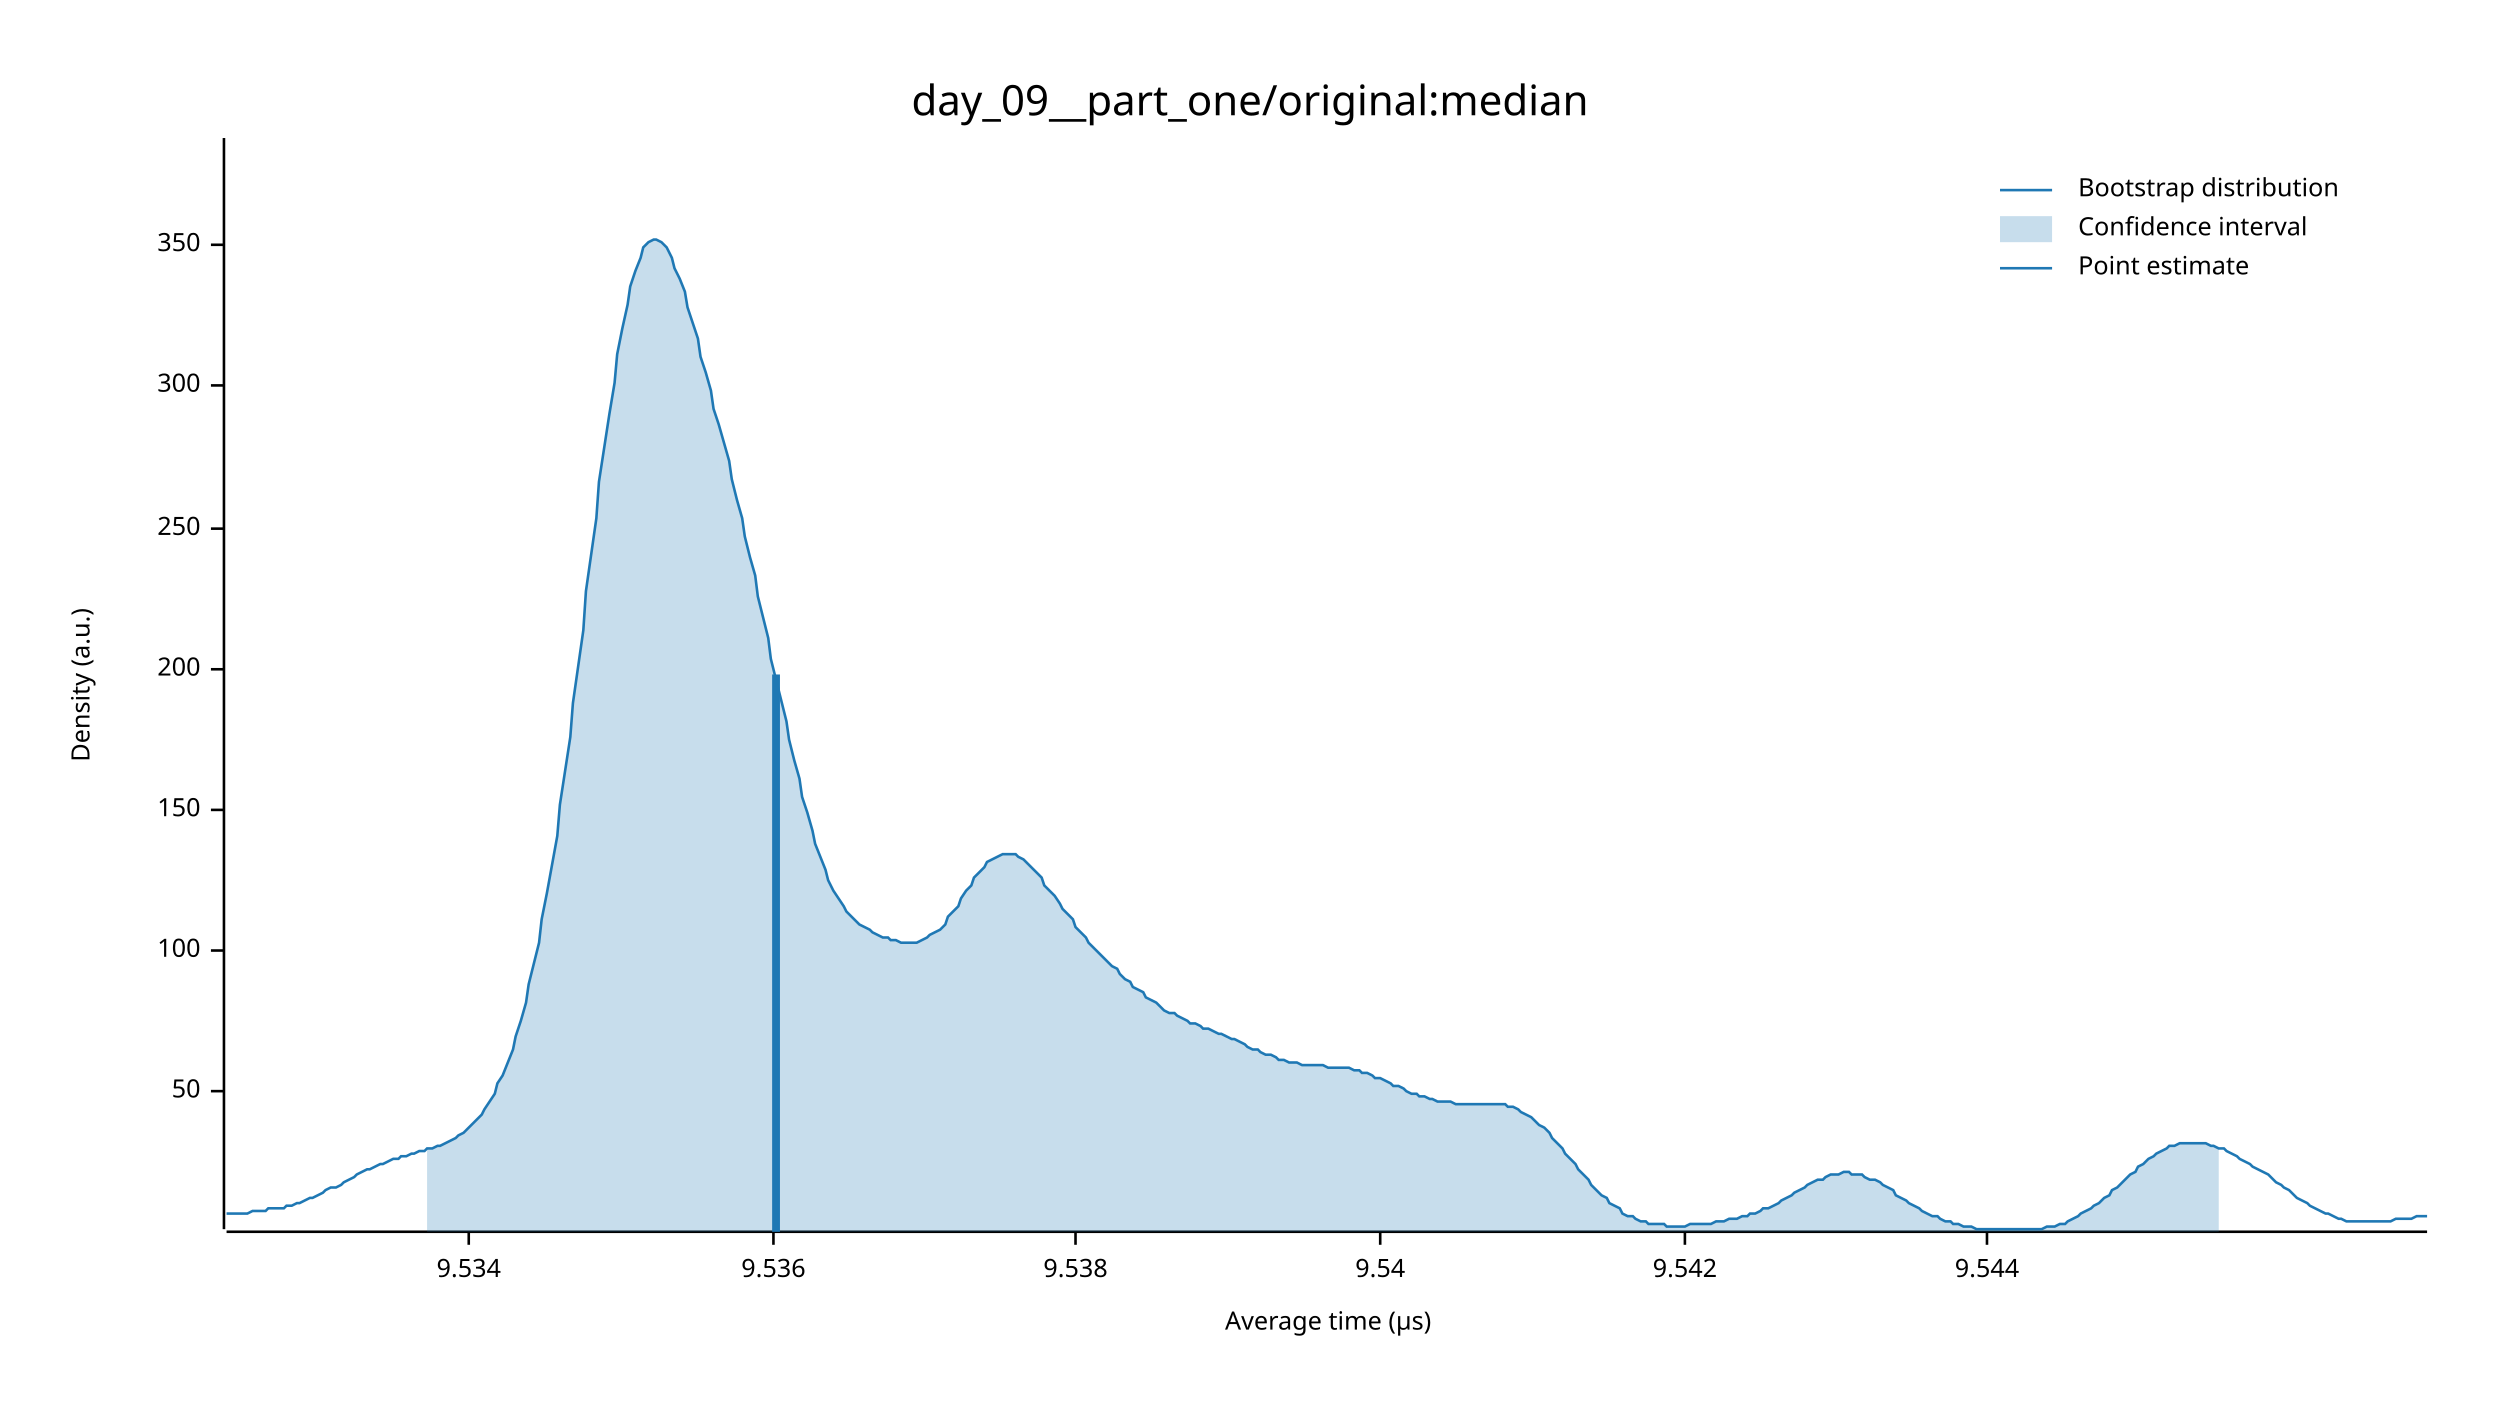
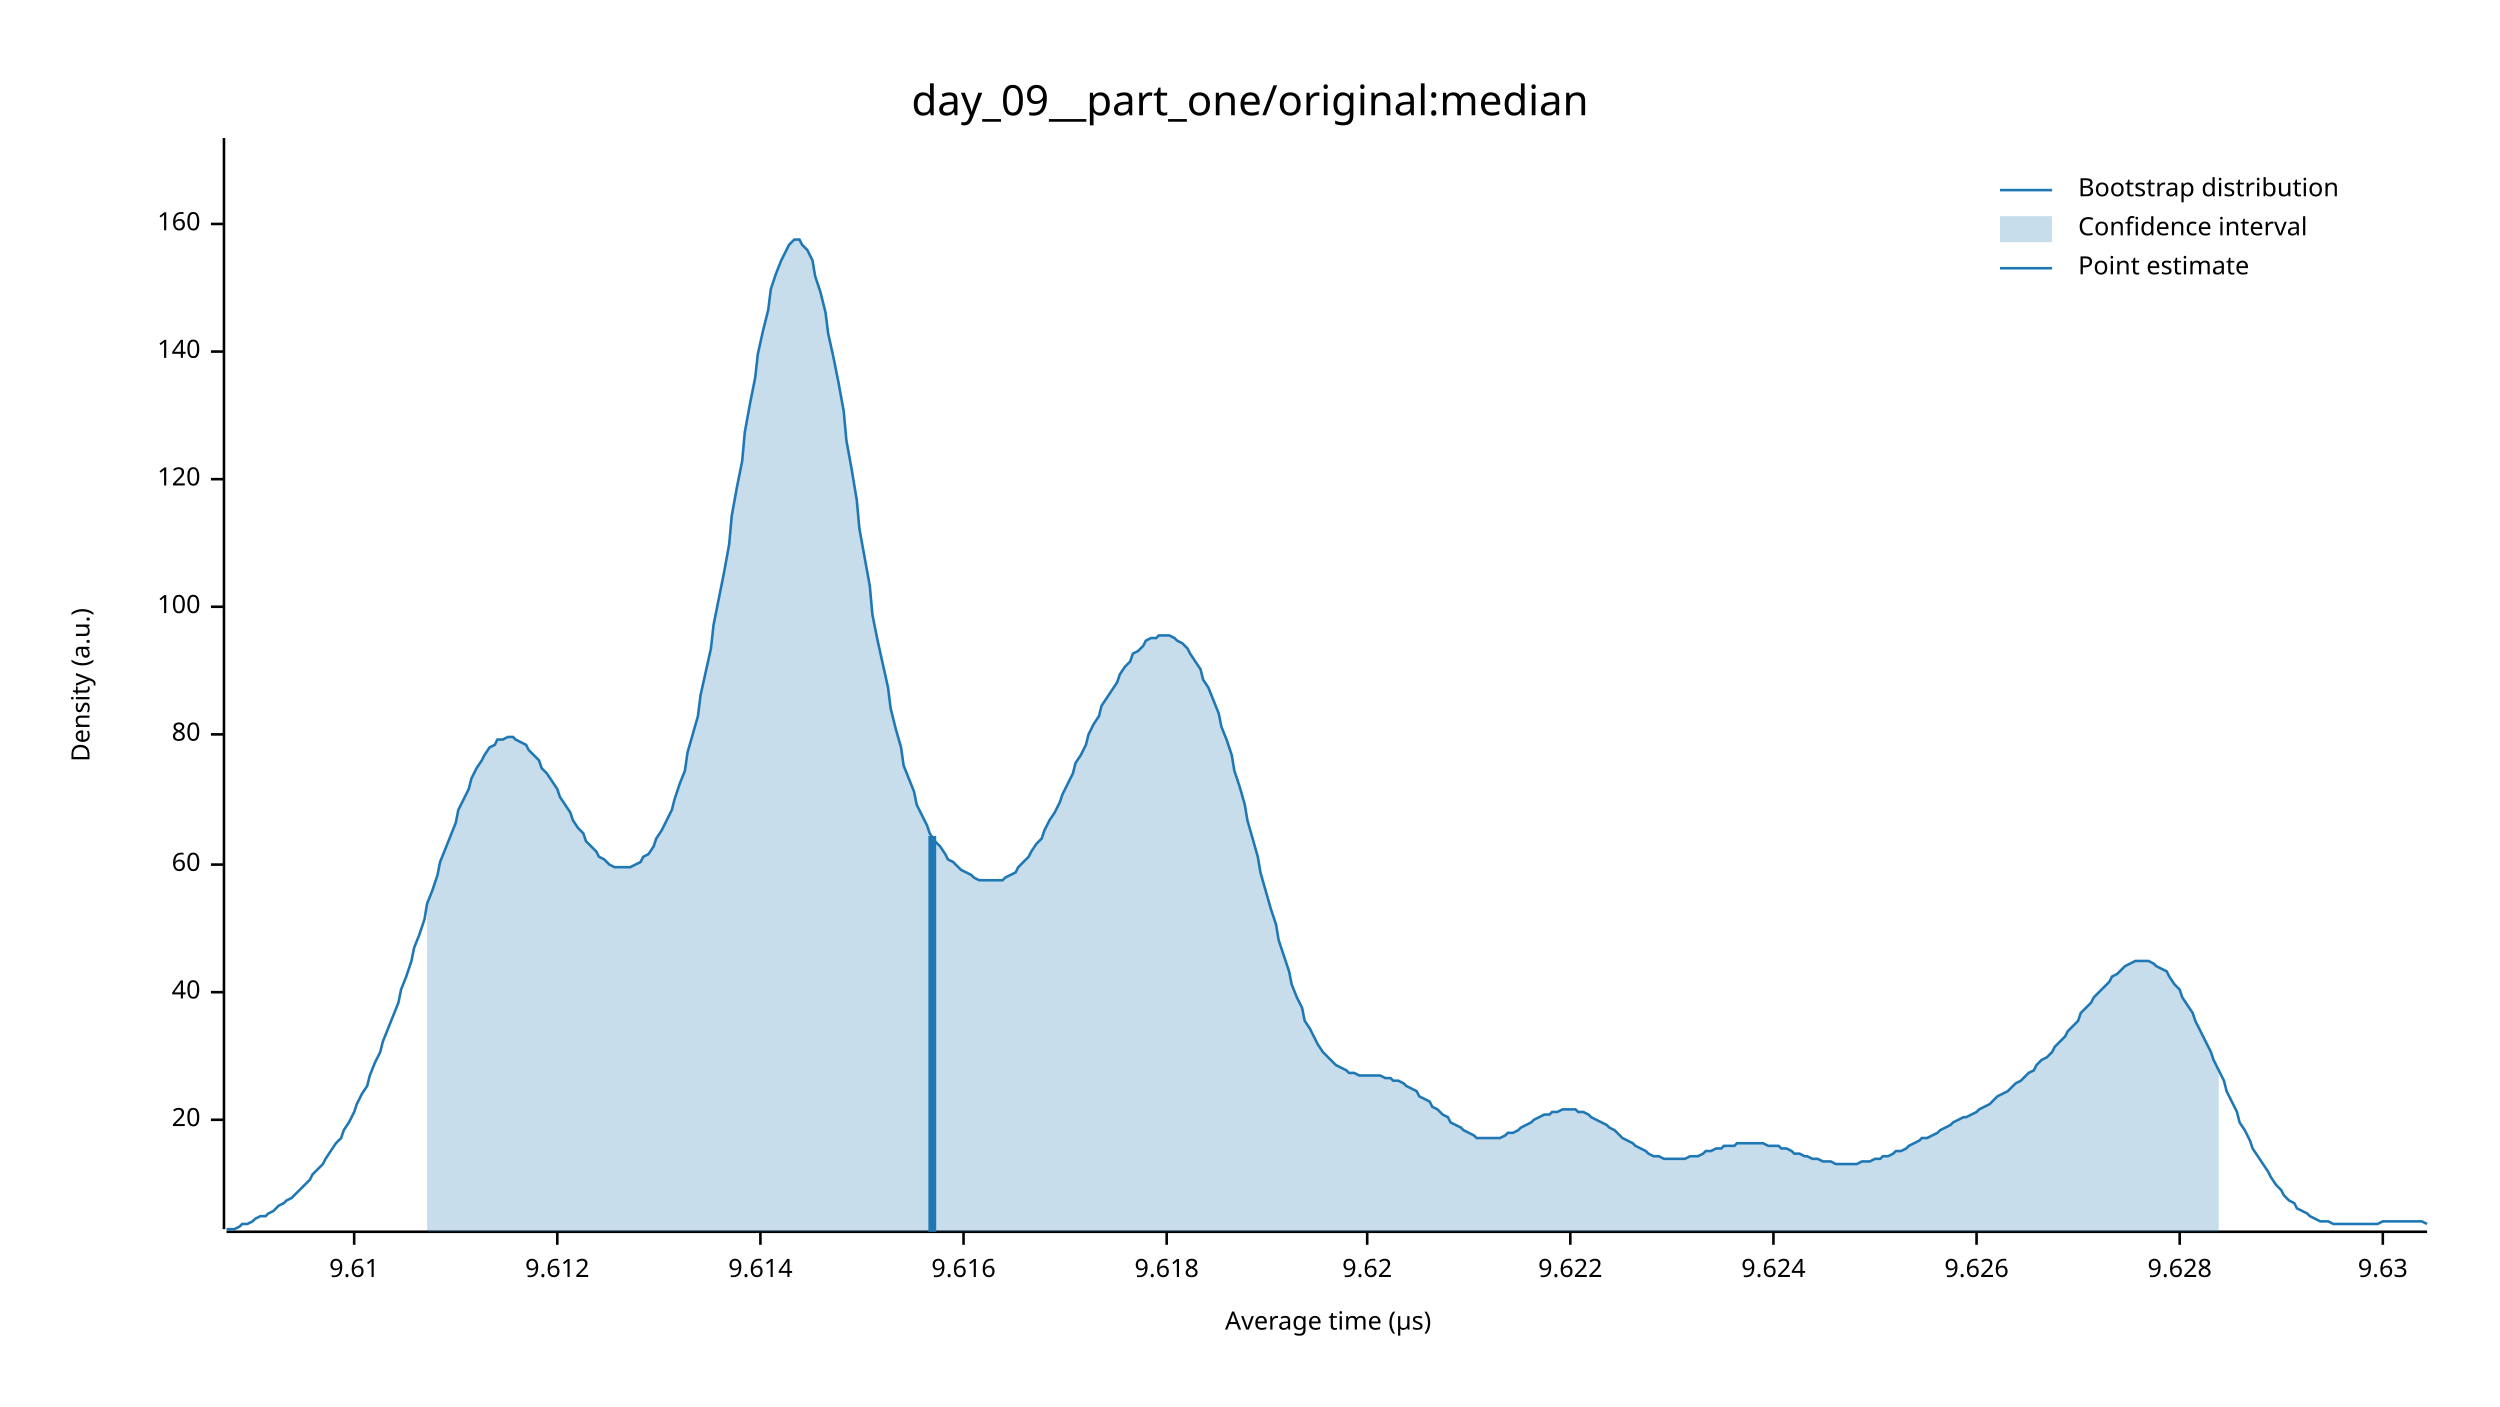
<svg xmlns="http://www.w3.org/2000/svg" width="960" height="540" viewBox="0 0 960 540">
  <text x="480" y="32" dy="0.76em" text-anchor="middle" font-family="sans-serif" font-size="16.129" opacity="1" fill="#000000">
day_09__part_one/original:median
</text>
  <text x="27" y="263" dy="0.76em" text-anchor="middle" font-family="sans-serif" font-size="9.677" opacity="1" fill="#000000" transform="rotate(270, 27, 263)">
Density (a.u.)
</text>
  <text x="510" y="513" dy="-0.5ex" text-anchor="middle" font-family="sans-serif" font-size="9.677" opacity="1" fill="#000000">
Average time (µs)
</text>
  <polyline fill="none" opacity="1" stroke="#000000" stroke-width="1" points="86,53 86,472 " />
-   <text x="77" y="419" dy="0.5ex" text-anchor="end" font-family="sans-serif" font-size="9.677" opacity="1" fill="#000000">
- 50
+   <text x="77" y="430" dy="0.5ex" text-anchor="end" font-family="sans-serif" font-size="9.677" opacity="1" fill="#000000">
+ 20
</text>
-   <polyline fill="none" opacity="1" stroke="#000000" stroke-width="1" points="81,419 86,419 " />
-   <text x="77" y="365" dy="0.5ex" text-anchor="end" font-family="sans-serif" font-size="9.677" opacity="1" fill="#000000">
+   <polyline fill="none" opacity="1" stroke="#000000" stroke-width="1" points="81,430 86,430 " />
+   <text x="77" y="381" dy="0.5ex" text-anchor="end" font-family="sans-serif" font-size="9.677" opacity="1" fill="#000000">
+ 40
+ </text>
+   <polyline fill="none" opacity="1" stroke="#000000" stroke-width="1" points="81,381 86,381 " />
+   <text x="77" y="332" dy="0.5ex" text-anchor="end" font-family="sans-serif" font-size="9.677" opacity="1" fill="#000000">
+ 60
+ </text>
+   <polyline fill="none" opacity="1" stroke="#000000" stroke-width="1" points="81,332 86,332 " />
+   <text x="77" y="282" dy="0.5ex" text-anchor="end" font-family="sans-serif" font-size="9.677" opacity="1" fill="#000000">
+ 80
+ </text>
+   <polyline fill="none" opacity="1" stroke="#000000" stroke-width="1" points="81,282 86,282 " />
+   <text x="77" y="233" dy="0.5ex" text-anchor="end" font-family="sans-serif" font-size="9.677" opacity="1" fill="#000000">
100
</text>
-   <polyline fill="none" opacity="1" stroke="#000000" stroke-width="1" points="81,365 86,365 " />
-   <text x="77" y="311" dy="0.5ex" text-anchor="end" font-family="sans-serif" font-size="9.677" opacity="1" fill="#000000">
- 150
+   <polyline fill="none" opacity="1" stroke="#000000" stroke-width="1" points="81,233 86,233 " />
+   <text x="77" y="184" dy="0.5ex" text-anchor="end" font-family="sans-serif" font-size="9.677" opacity="1" fill="#000000">
+ 120
</text>
-   <polyline fill="none" opacity="1" stroke="#000000" stroke-width="1" points="81,311 86,311 " />
-   <text x="77" y="257" dy="0.5ex" text-anchor="end" font-family="sans-serif" font-size="9.677" opacity="1" fill="#000000">
- 200
+   <polyline fill="none" opacity="1" stroke="#000000" stroke-width="1" points="81,184 86,184 " />
+   <text x="77" y="135" dy="0.5ex" text-anchor="end" font-family="sans-serif" font-size="9.677" opacity="1" fill="#000000">
+ 140
</text>
-   <polyline fill="none" opacity="1" stroke="#000000" stroke-width="1" points="81,257 86,257 " />
-   <text x="77" y="203" dy="0.5ex" text-anchor="end" font-family="sans-serif" font-size="9.677" opacity="1" fill="#000000">
- 250
+   <polyline fill="none" opacity="1" stroke="#000000" stroke-width="1" points="81,135 86,135 " />
+   <text x="77" y="86" dy="0.5ex" text-anchor="end" font-family="sans-serif" font-size="9.677" opacity="1" fill="#000000">
+ 160
</text>
-   <polyline fill="none" opacity="1" stroke="#000000" stroke-width="1" points="81,203 86,203 " />
-   <text x="77" y="148" dy="0.5ex" text-anchor="end" font-family="sans-serif" font-size="9.677" opacity="1" fill="#000000">
- 300
+   <polyline fill="none" opacity="1" stroke="#000000" stroke-width="1" points="81,86 86,86 " />
+   <polyline fill="none" opacity="1" stroke="#000000" stroke-width="1" points="87,473 932,473 " />
+   <text x="136" y="483" dy="0.76em" text-anchor="middle" font-family="sans-serif" font-size="9.677" opacity="1" fill="#000000">
+ 9.61
</text>
-   <polyline fill="none" opacity="1" stroke="#000000" stroke-width="1" points="81,148 86,148 " />
-   <text x="77" y="94" dy="0.5ex" text-anchor="end" font-family="sans-serif" font-size="9.677" opacity="1" fill="#000000">
- 350
+   <polyline fill="none" opacity="1" stroke="#000000" stroke-width="1" points="136,473 136,478 " />
+   <text x="214" y="483" dy="0.76em" text-anchor="middle" font-family="sans-serif" font-size="9.677" opacity="1" fill="#000000">
+ 9.612
</text>
-   <polyline fill="none" opacity="1" stroke="#000000" stroke-width="1" points="81,94 86,94 " />
-   <polyline fill="none" opacity="1" stroke="#000000" stroke-width="1" points="87,473 932,473 " />
-   <text x="180" y="483" dy="0.76em" text-anchor="middle" font-family="sans-serif" font-size="9.677" opacity="1" fill="#000000">
- 9.534
+   <polyline fill="none" opacity="1" stroke="#000000" stroke-width="1" points="214,473 214,478 " />
+   <text x="292" y="483" dy="0.76em" text-anchor="middle" font-family="sans-serif" font-size="9.677" opacity="1" fill="#000000">
+ 9.614
</text>
-   <polyline fill="none" opacity="1" stroke="#000000" stroke-width="1" points="180,473 180,478 " />
-   <text x="297" y="483" dy="0.76em" text-anchor="middle" font-family="sans-serif" font-size="9.677" opacity="1" fill="#000000">
- 9.536
+   <polyline fill="none" opacity="1" stroke="#000000" stroke-width="1" points="292,473 292,478 " />
+   <text x="370" y="483" dy="0.76em" text-anchor="middle" font-family="sans-serif" font-size="9.677" opacity="1" fill="#000000">
+ 9.616
</text>
-   <polyline fill="none" opacity="1" stroke="#000000" stroke-width="1" points="297,473 297,478 " />
-   <text x="413" y="483" dy="0.76em" text-anchor="middle" font-family="sans-serif" font-size="9.677" opacity="1" fill="#000000">
- 9.538
+   <polyline fill="none" opacity="1" stroke="#000000" stroke-width="1" points="370,473 370,478 " />
+   <text x="448" y="483" dy="0.76em" text-anchor="middle" font-family="sans-serif" font-size="9.677" opacity="1" fill="#000000">
+ 9.618
</text>
-   <polyline fill="none" opacity="1" stroke="#000000" stroke-width="1" points="413,473 413,478 " />
-   <text x="530" y="483" dy="0.76em" text-anchor="middle" font-family="sans-serif" font-size="9.677" opacity="1" fill="#000000">
- 9.54
+   <polyline fill="none" opacity="1" stroke="#000000" stroke-width="1" points="448,473 448,478 " />
+   <text x="525" y="483" dy="0.76em" text-anchor="middle" font-family="sans-serif" font-size="9.677" opacity="1" fill="#000000">
+ 9.62
</text>
-   <polyline fill="none" opacity="1" stroke="#000000" stroke-width="1" points="530,473 530,478 " />
-   <text x="647" y="483" dy="0.76em" text-anchor="middle" font-family="sans-serif" font-size="9.677" opacity="1" fill="#000000">
- 9.542
+   <polyline fill="none" opacity="1" stroke="#000000" stroke-width="1" points="525,473 525,478 " />
+   <text x="603" y="483" dy="0.76em" text-anchor="middle" font-family="sans-serif" font-size="9.677" opacity="1" fill="#000000">
+ 9.622
</text>
-   <polyline fill="none" opacity="1" stroke="#000000" stroke-width="1" points="647,473 647,478 " />
-   <text x="763" y="483" dy="0.76em" text-anchor="middle" font-family="sans-serif" font-size="9.677" opacity="1" fill="#000000">
- 9.544
+   <polyline fill="none" opacity="1" stroke="#000000" stroke-width="1" points="603,473 603,478 " />
+   <text x="681" y="483" dy="0.76em" text-anchor="middle" font-family="sans-serif" font-size="9.677" opacity="1" fill="#000000">
+ 9.624
</text>
-   <polyline fill="none" opacity="1" stroke="#000000" stroke-width="1" points="763,473 763,478 " />
-   <polyline fill="none" opacity="1" stroke="#1F78B4" stroke-width="1" points="87,466 88,466 90,466 92,466 93,466 95,466 97,465 98,465 100,465 102,465 103,464 105,464 107,464 109,464 110,463 112,463 114,462 115,462 117,461 119,460 120,460 122,459 124,458 125,457 127,456 129,456 131,455 132,454 134,453 136,452 137,451 139,450 141,449 142,449 144,448 146,447 147,447 149,446 151,445 153,445 154,444 156,444 158,443 159,443 161,442 163,442 164,441 166,441 168,440 169,440 171,439 173,438 175,437 176,436 178,435 180,433 181,432 183,430 185,428 186,426 188,423 190,420 191,416 193,413 195,408 197,403 198,398 200,392 202,385 203,378 205,370 207,362 208,353 210,343 212,332 214,321 215,309 217,296 219,283 220,270 222,256 224,242 225,227 227,213 229,199 230,185 232,172 234,159 236,147 237,136 239,126 241,117 242,110 244,104 246,99 247,95 249,93 251,92 252,92 254,93 256,95 258,99 259,103 261,107 263,112 264,118 266,124 268,130 269,137 271,143 273,150 274,157 276,163 278,170 280,177 281,184 283,192 285,199 286,206 288,214 290,221 291,229 293,237 295,245 296,253 298,261 300,269 302,277 303,284 305,292 307,299 308,306 310,312 312,319 313,324 315,329 317,334 318,338 320,342 322,345 324,348 325,350 327,352 329,354 330,355 332,356 334,357 335,358 337,359 339,360 341,360 342,361 344,361 346,362 347,362 349,362 351,362 352,362 354,361 356,360 357,359 359,358 361,357 363,355 364,352 366,350 368,348 369,345 371,342 373,340 374,337 376,335 378,333 379,331 381,330 383,329 385,328 386,328 388,328 390,328 391,329 393,330 395,332 396,333 398,335 400,337 401,340 403,342 405,344 407,347 408,349 410,351 412,353 413,356 415,358 417,360 418,362 420,364 422,366 423,367 425,369 427,371 429,372 430,374 432,376 434,377 435,379 437,380 439,381 440,383 442,384 444,385 445,386 447,388 449,389 451,389 452,390 454,391 456,392 457,393 459,393 461,394 462,395 464,395 466,396 468,397 469,397 471,398 473,399 474,399 476,400 478,401 479,402 481,403 483,403 484,404 486,405 488,405 490,406 491,407 493,407 495,408 496,408 498,408 500,409 501,409 503,409 505,409 506,409 508,409 510,410 512,410 513,410 515,410 517,410 518,410 520,411 522,411 523,412 525,412 527,413 528,414 530,414 532,415 534,416 535,417 537,417 539,418 540,419 542,420 544,420 545,421 547,421 549,422 550,422 552,423 554,423 556,423 557,423 559,424 561,424 562,424 564,424 566,424 567,424 569,424 571,424 573,424 574,424 576,424 578,424 579,425 581,425 583,426 584,427 586,428 588,429 589,430 591,432 593,433 595,435 596,437 598,439 600,441 601,443 603,445 605,447 606,449 608,451 610,453 611,455 613,457 615,459 617,460 618,462 620,463 622,464 623,466 625,467 627,467 628,468 630,469 632,469 633,470 635,470 637,470 639,470 640,471 642,471 644,471 645,471 647,471 649,470 650,470 652,470 654,470 655,470 657,470 659,469 661,469 662,469 664,468 666,468 667,468 669,467 671,467 672,466 674,466 676,465 677,464 679,464 681,463 683,462 684,461 686,460 688,459 689,458 691,457 693,456 694,455 696,454 698,453 700,453 701,452 703,451 705,451 706,451 708,450 710,450 711,451 713,451 715,451 716,452 718,453 720,453 722,454 723,455 725,456 727,457 728,459 730,460 732,461 733,462 735,463 737,464 738,465 740,466 742,467 744,467 745,468 747,469 749,469 750,470 752,470 754,471 755,471 757,471 759,472 760,472 762,472 764,472 766,472 767,472 769,472 771,472 772,472 774,472 776,472 777,472 779,472 781,472 782,472 784,472 786,471 788,471 789,471 791,470 793,470 794,469 796,468 798,467 799,466 801,465 803,464 804,463 806,462 808,460 810,459 811,457 813,456 815,454 816,453 818,451 820,450 821,448 823,447 825,445 827,444 828,443 830,442 832,441 833,440 835,440 837,439 838,439 840,439 842,439 843,439 845,439 847,439 849,440 850,440 852,441 854,441 855,442 857,443 859,444 860,445 862,446 864,447 865,448 867,449 869,450 871,451 872,452 874,454 876,455 877,456 879,457 881,459 882,460 884,461 886,462 887,463 889,464 891,465 893,466 894,466 896,467 898,468 899,468 901,469 903,469 904,469 906,469 908,469 909,469 911,469 913,469 915,469 916,469 918,469 920,468 921,468 923,468 925,468 926,468 928,467 930,467 932,467 " />
-   <polygon opacity="0.25" fill="#1F78B4" points="164,441 166,441 168,440 169,440 171,439 173,438 175,437 176,436 178,435 180,433 181,432 183,430 185,428 186,426 188,423 190,420 191,416 193,413 195,408 197,403 198,398 200,392 202,385 203,378 205,370 207,362 208,353 210,343 212,332 214,321 215,309 217,296 219,283 220,270 222,256 224,242 225,227 227,213 229,199 230,185 232,172 234,159 236,147 237,136 239,126 241,117 242,110 244,104 246,99 247,95 249,93 251,92 252,92 254,93 256,95 258,99 259,103 261,107 263,112 264,118 266,124 268,130 269,137 271,143 273,150 274,157 276,163 278,170 280,177 281,184 283,192 285,199 286,206 288,214 290,221 291,229 293,237 295,245 296,253 298,261 300,269 302,277 303,284 305,292 307,299 308,306 310,312 312,319 313,324 315,329 317,334 318,338 320,342 322,345 324,348 325,350 327,352 329,354 330,355 332,356 334,357 335,358 337,359 339,360 341,360 342,361 344,361 346,362 347,362 349,362 351,362 352,362 354,361 356,360 357,359 359,358 361,357 363,355 364,352 366,350 368,348 369,345 371,342 373,340 374,337 376,335 378,333 379,331 381,330 383,329 385,328 386,328 388,328 390,328 391,329 393,330 395,332 396,333 398,335 400,337 401,340 403,342 405,344 407,347 408,349 410,351 412,353 413,356 415,358 417,360 418,362 420,364 422,366 423,367 425,369 427,371 429,372 430,374 432,376 434,377 435,379 437,380 439,381 440,383 442,384 444,385 445,386 447,388 449,389 451,389 452,390 454,391 456,392 457,393 459,393 461,394 462,395 464,395 466,396 468,397 469,397 471,398 473,399 474,399 476,400 478,401 479,402 481,403 483,403 484,404 486,405 488,405 490,406 491,407 493,407 495,408 496,408 498,408 500,409 501,409 503,409 505,409 506,409 508,409 510,410 512,410 513,410 515,410 517,410 518,410 520,411 522,411 523,412 525,412 527,413 528,414 530,414 532,415 534,416 535,417 537,417 539,418 540,419 542,420 544,420 545,421 547,421 549,422 550,422 552,423 554,423 556,423 557,423 559,424 561,424 562,424 564,424 566,424 567,424 569,424 571,424 573,424 574,424 576,424 578,424 579,425 581,425 583,426 584,427 586,428 588,429 589,430 591,432 593,433 595,435 596,437 598,439 600,441 601,443 603,445 605,447 606,449 608,451 610,453 611,455 613,457 615,459 617,460 618,462 620,463 622,464 623,466 625,467 627,467 628,468 630,469 632,469 633,470 635,470 637,470 639,470 640,471 642,471 644,471 645,471 647,471 649,470 650,470 652,470 654,470 655,470 657,470 659,469 661,469 662,469 664,468 666,468 667,468 669,467 671,467 672,466 674,466 676,465 677,464 679,464 681,463 683,462 684,461 686,460 688,459 689,458 691,457 693,456 694,455 696,454 698,453 700,453 701,452 703,451 705,451 706,451 708,450 710,450 711,451 713,451 715,451 716,452 718,453 720,453 722,454 723,455 725,456 727,457 728,459 730,460 732,461 733,462 735,463 737,464 738,465 740,466 742,467 744,467 745,468 747,469 749,469 750,470 752,470 754,471 755,471 757,471 759,472 760,472 762,472 764,472 766,472 767,472 769,472 771,472 772,472 774,472 776,472 777,472 779,472 781,472 782,472 784,472 786,471 788,471 789,471 791,470 793,470 794,469 796,468 798,467 799,466 801,465 803,464 804,463 806,462 808,460 810,459 811,457 813,456 815,454 816,453 818,451 820,450 821,448 823,447 825,445 827,444 828,443 830,442 832,441 833,440 835,440 837,439 838,439 840,439 842,439 843,439 845,439 847,439 849,440 850,440 852,441 852,473 164,473 " />
-   <polyline fill="none" opacity="1" stroke="#1F78B4" stroke-width="3" points="298,473 298,259 " />
+   <polyline fill="none" opacity="1" stroke="#000000" stroke-width="1" points="681,473 681,478 " />
+   <text x="759" y="483" dy="0.76em" text-anchor="middle" font-family="sans-serif" font-size="9.677" opacity="1" fill="#000000">
+ 9.626
+ </text>
+   <polyline fill="none" opacity="1" stroke="#000000" stroke-width="1" points="759,473 759,478 " />
+   <text x="837" y="483" dy="0.76em" text-anchor="middle" font-family="sans-serif" font-size="9.677" opacity="1" fill="#000000">
+ 9.628
+ </text>
+   <polyline fill="none" opacity="1" stroke="#000000" stroke-width="1" points="837,473 837,478 " />
+   <text x="915" y="483" dy="0.76em" text-anchor="middle" font-family="sans-serif" font-size="9.677" opacity="1" fill="#000000">
+ 9.63
+ </text>
+   <polyline fill="none" opacity="1" stroke="#000000" stroke-width="1" points="915,473 915,478 " />
+   <polyline fill="none" opacity="1" stroke="#1F78B4" stroke-width="1" points="87,472 88,472 90,472 92,471 93,470 95,470 97,469 98,468 100,467 102,467 103,466 105,465 107,463 109,462 110,461 112,460 114,458 115,457 117,455 119,453 120,451 122,449 124,447 125,445 127,442 129,439 131,437 132,434 134,431 136,427 137,424 139,420 141,417 142,413 144,408 146,404 147,400 149,395 151,390 153,385 154,380 156,375 158,369 159,364 161,359 163,353 164,347 166,342 168,336 169,331 171,326 173,321 175,316 176,311 178,307 180,303 181,299 183,295 185,292 186,290 188,287 190,286 191,284 193,284 195,283 197,283 198,284 200,285 202,286 203,288 205,290 207,292 208,295 210,297 212,300 214,303 215,306 217,309 219,312 220,315 222,318 224,320 225,323 227,325 229,327 230,329 232,330 234,332 236,333 237,333 239,333 241,333 242,333 244,332 246,331 247,329 249,328 251,325 252,322 254,319 256,315 258,311 259,307 261,301 263,296 264,289 266,282 268,275 269,267 271,258 273,249 274,240 276,230 278,220 280,209 281,198 283,187 285,177 286,166 288,155 290,145 291,136 293,127 295,119 296,111 298,105 300,100 302,96 303,94 305,92 307,92 308,94 310,96 312,100 313,106 315,112 317,120 318,128 320,137 322,147 324,158 325,169 327,180 329,192 330,203 332,214 334,225 335,236 337,246 339,255 341,264 342,272 344,280 346,287 347,294 349,299 351,304 352,309 354,313 356,317 357,320 359,323 361,325 363,328 364,330 366,331 368,333 369,334 371,335 373,336 374,337 376,338 378,338 379,338 381,338 383,338 385,338 386,337 388,336 390,335 391,333 393,331 395,329 396,327 398,324 400,322 401,319 403,315 405,312 407,308 408,305 410,301 412,297 413,293 415,290 417,286 418,282 420,278 422,275 423,271 425,268 427,265 429,262 430,259 432,256 434,254 435,251 437,250 439,248 440,246 442,245 444,245 445,244 447,244 449,244 451,245 452,246 454,247 456,249 457,251 459,254 461,257 462,261 464,264 466,269 468,274 469,279 471,284 473,290 474,296 476,302 478,309 479,315 481,322 483,329 484,335 486,342 488,349 490,355 491,361 493,367 495,373 496,378 498,383 500,387 501,392 503,395 505,399 506,401 508,404 510,406 512,408 513,409 515,410 517,411 518,412 520,412 522,413 523,413 525,413 527,413 528,413 530,413 532,414 534,414 535,415 537,415 539,416 540,417 542,418 544,419 545,421 547,422 549,423 550,425 552,426 554,428 556,429 557,431 559,432 561,433 562,434 564,435 566,436 567,437 569,437 571,437 573,437 574,437 576,437 578,436 579,435 581,435 583,434 584,433 586,432 588,431 589,430 591,429 593,428 595,428 596,427 598,427 600,426 601,426 603,426 605,426 606,427 608,427 610,428 611,429 613,430 615,431 617,432 618,433 620,434 622,436 623,437 625,438 627,439 628,440 630,441 632,442 633,443 635,444 637,444 639,445 640,445 642,445 644,445 645,445 647,445 649,444 650,444 652,444 654,443 655,442 657,442 659,441 661,441 662,440 664,440 666,440 667,439 669,439 671,439 672,439 674,439 676,439 677,439 679,440 681,440 683,440 684,441 686,441 688,442 689,443 691,443 693,444 694,444 696,445 698,445 700,446 701,446 703,446 705,447 706,447 708,447 710,447 711,447 713,447 715,446 716,446 718,446 720,445 722,445 723,444 725,444 727,443 728,442 730,442 732,441 733,440 735,439 737,438 738,437 740,437 742,436 744,435 745,434 747,433 749,432 750,431 752,430 754,429 755,429 757,428 759,427 760,426 762,425 764,424 766,422 767,421 769,420 771,419 772,418 774,416 776,415 777,414 779,412 781,411 782,409 784,407 786,406 788,404 789,402 791,400 793,398 794,396 796,394 798,392 799,389 801,387 803,385 804,383 806,381 808,379 810,377 811,375 813,374 815,372 816,371 818,370 820,369 821,369 823,369 825,369 827,370 828,371 830,372 832,373 833,375 835,378 837,380 838,383 840,386 842,389 843,392 845,396 847,400 849,404 850,407 852,411 854,415 855,419 857,423 859,427 860,431 862,434 864,438 865,441 867,444 869,447 871,450 872,452 874,455 876,457 877,459 879,461 881,462 882,464 884,465 886,466 887,467 889,468 891,469 893,469 894,469 896,470 898,470 899,470 901,470 903,470 904,470 906,470 908,470 909,470 911,470 913,470 915,469 916,469 918,469 920,469 921,469 923,469 925,469 926,469 928,469 930,469 932,470 " />
+   <polygon opacity="0.25" fill="#1F78B4" points="164,347 166,342 168,336 169,331 171,326 173,321 175,316 176,311 178,307 180,303 181,299 183,295 185,292 186,290 188,287 190,286 191,284 193,284 195,283 197,283 198,284 200,285 202,286 203,288 205,290 207,292 208,295 210,297 212,300 214,303 215,306 217,309 219,312 220,315 222,318 224,320 225,323 227,325 229,327 230,329 232,330 234,332 236,333 237,333 239,333 241,333 242,333 244,332 246,331 247,329 249,328 251,325 252,322 254,319 256,315 258,311 259,307 261,301 263,296 264,289 266,282 268,275 269,267 271,258 273,249 274,240 276,230 278,220 280,209 281,198 283,187 285,177 286,166 288,155 290,145 291,136 293,127 295,119 296,111 298,105 300,100 302,96 303,94 305,92 307,92 308,94 310,96 312,100 313,106 315,112 317,120 318,128 320,137 322,147 324,158 325,169 327,180 329,192 330,203 332,214 334,225 335,236 337,246 339,255 341,264 342,272 344,280 346,287 347,294 349,299 351,304 352,309 354,313 356,317 357,320 359,323 361,325 363,328 364,330 366,331 368,333 369,334 371,335 373,336 374,337 376,338 378,338 379,338 381,338 383,338 385,338 386,337 388,336 390,335 391,333 393,331 395,329 396,327 398,324 400,322 401,319 403,315 405,312 407,308 408,305 410,301 412,297 413,293 415,290 417,286 418,282 420,278 422,275 423,271 425,268 427,265 429,262 430,259 432,256 434,254 435,251 437,250 439,248 440,246 442,245 444,245 445,244 447,244 449,244 451,245 452,246 454,247 456,249 457,251 459,254 461,257 462,261 464,264 466,269 468,274 469,279 471,284 473,290 474,296 476,302 478,309 479,315 481,322 483,329 484,335 486,342 488,349 490,355 491,361 493,367 495,373 496,378 498,383 500,387 501,392 503,395 505,399 506,401 508,404 510,406 512,408 513,409 515,410 517,411 518,412 520,412 522,413 523,413 525,413 527,413 528,413 530,413 532,414 534,414 535,415 537,415 539,416 540,417 542,418 544,419 545,421 547,422 549,423 550,425 552,426 554,428 556,429 557,431 559,432 561,433 562,434 564,435 566,436 567,437 569,437 571,437 573,437 574,437 576,437 578,436 579,435 581,435 583,434 584,433 586,432 588,431 589,430 591,429 593,428 595,428 596,427 598,427 600,426 601,426 603,426 605,426 606,427 608,427 610,428 611,429 613,430 615,431 617,432 618,433 620,434 622,436 623,437 625,438 627,439 628,440 630,441 632,442 633,443 635,444 637,444 639,445 640,445 642,445 644,445 645,445 647,445 649,444 650,444 652,444 654,443 655,442 657,442 659,441 661,441 662,440 664,440 666,440 667,439 669,439 671,439 672,439 674,439 676,439 677,439 679,440 681,440 683,440 684,441 686,441 688,442 689,443 691,443 693,444 694,444 696,445 698,445 700,446 701,446 703,446 705,447 706,447 708,447 710,447 711,447 713,447 715,446 716,446 718,446 720,445 722,445 723,444 725,444 727,443 728,442 730,442 732,441 733,440 735,439 737,438 738,437 740,437 742,436 744,435 745,434 747,433 749,432 750,431 752,430 754,429 755,429 757,428 759,427 760,426 762,425 764,424 766,422 767,421 769,420 771,419 772,418 774,416 776,415 777,414 779,412 781,411 782,409 784,407 786,406 788,404 789,402 791,400 793,398 794,396 796,394 798,392 799,389 801,387 803,385 804,383 806,381 808,379 810,377 811,375 813,374 815,372 816,371 818,370 820,369 821,369 823,369 825,369 827,370 828,371 830,372 832,373 833,375 835,378 837,380 838,383 840,386 842,389 843,392 845,396 847,400 849,404 850,407 852,411 852,473 164,473 " />
+   <polyline fill="none" opacity="1" stroke="#1F78B4" stroke-width="3" points="358,473 358,321 " />
  <text x="798" y="68" dy="0.76em" text-anchor="start" font-family="sans-serif" font-size="9.677" opacity="1" fill="#000000">
Bootstrap distribution
</text>
  <text x="798" y="83" dy="0.76em" text-anchor="start" font-family="sans-serif" font-size="9.677" opacity="1" fill="#000000">
Confidence interval
</text>
  <text x="798" y="98" dy="0.76em" text-anchor="start" font-family="sans-serif" font-size="9.677" opacity="1" fill="#000000">
Point estimate
</text>
  <polyline fill="none" opacity="1" stroke="#1F78B4" stroke-width="1" points="768,73 788,73 " />
  <rect x="768" y="83" width="20" height="10" opacity="0.25" fill="#1F78B4" stroke="none" />
  <polyline fill="none" opacity="1" stroke="#1F78B4" stroke-width="1" points="768,103 788,103 " />
</svg>
